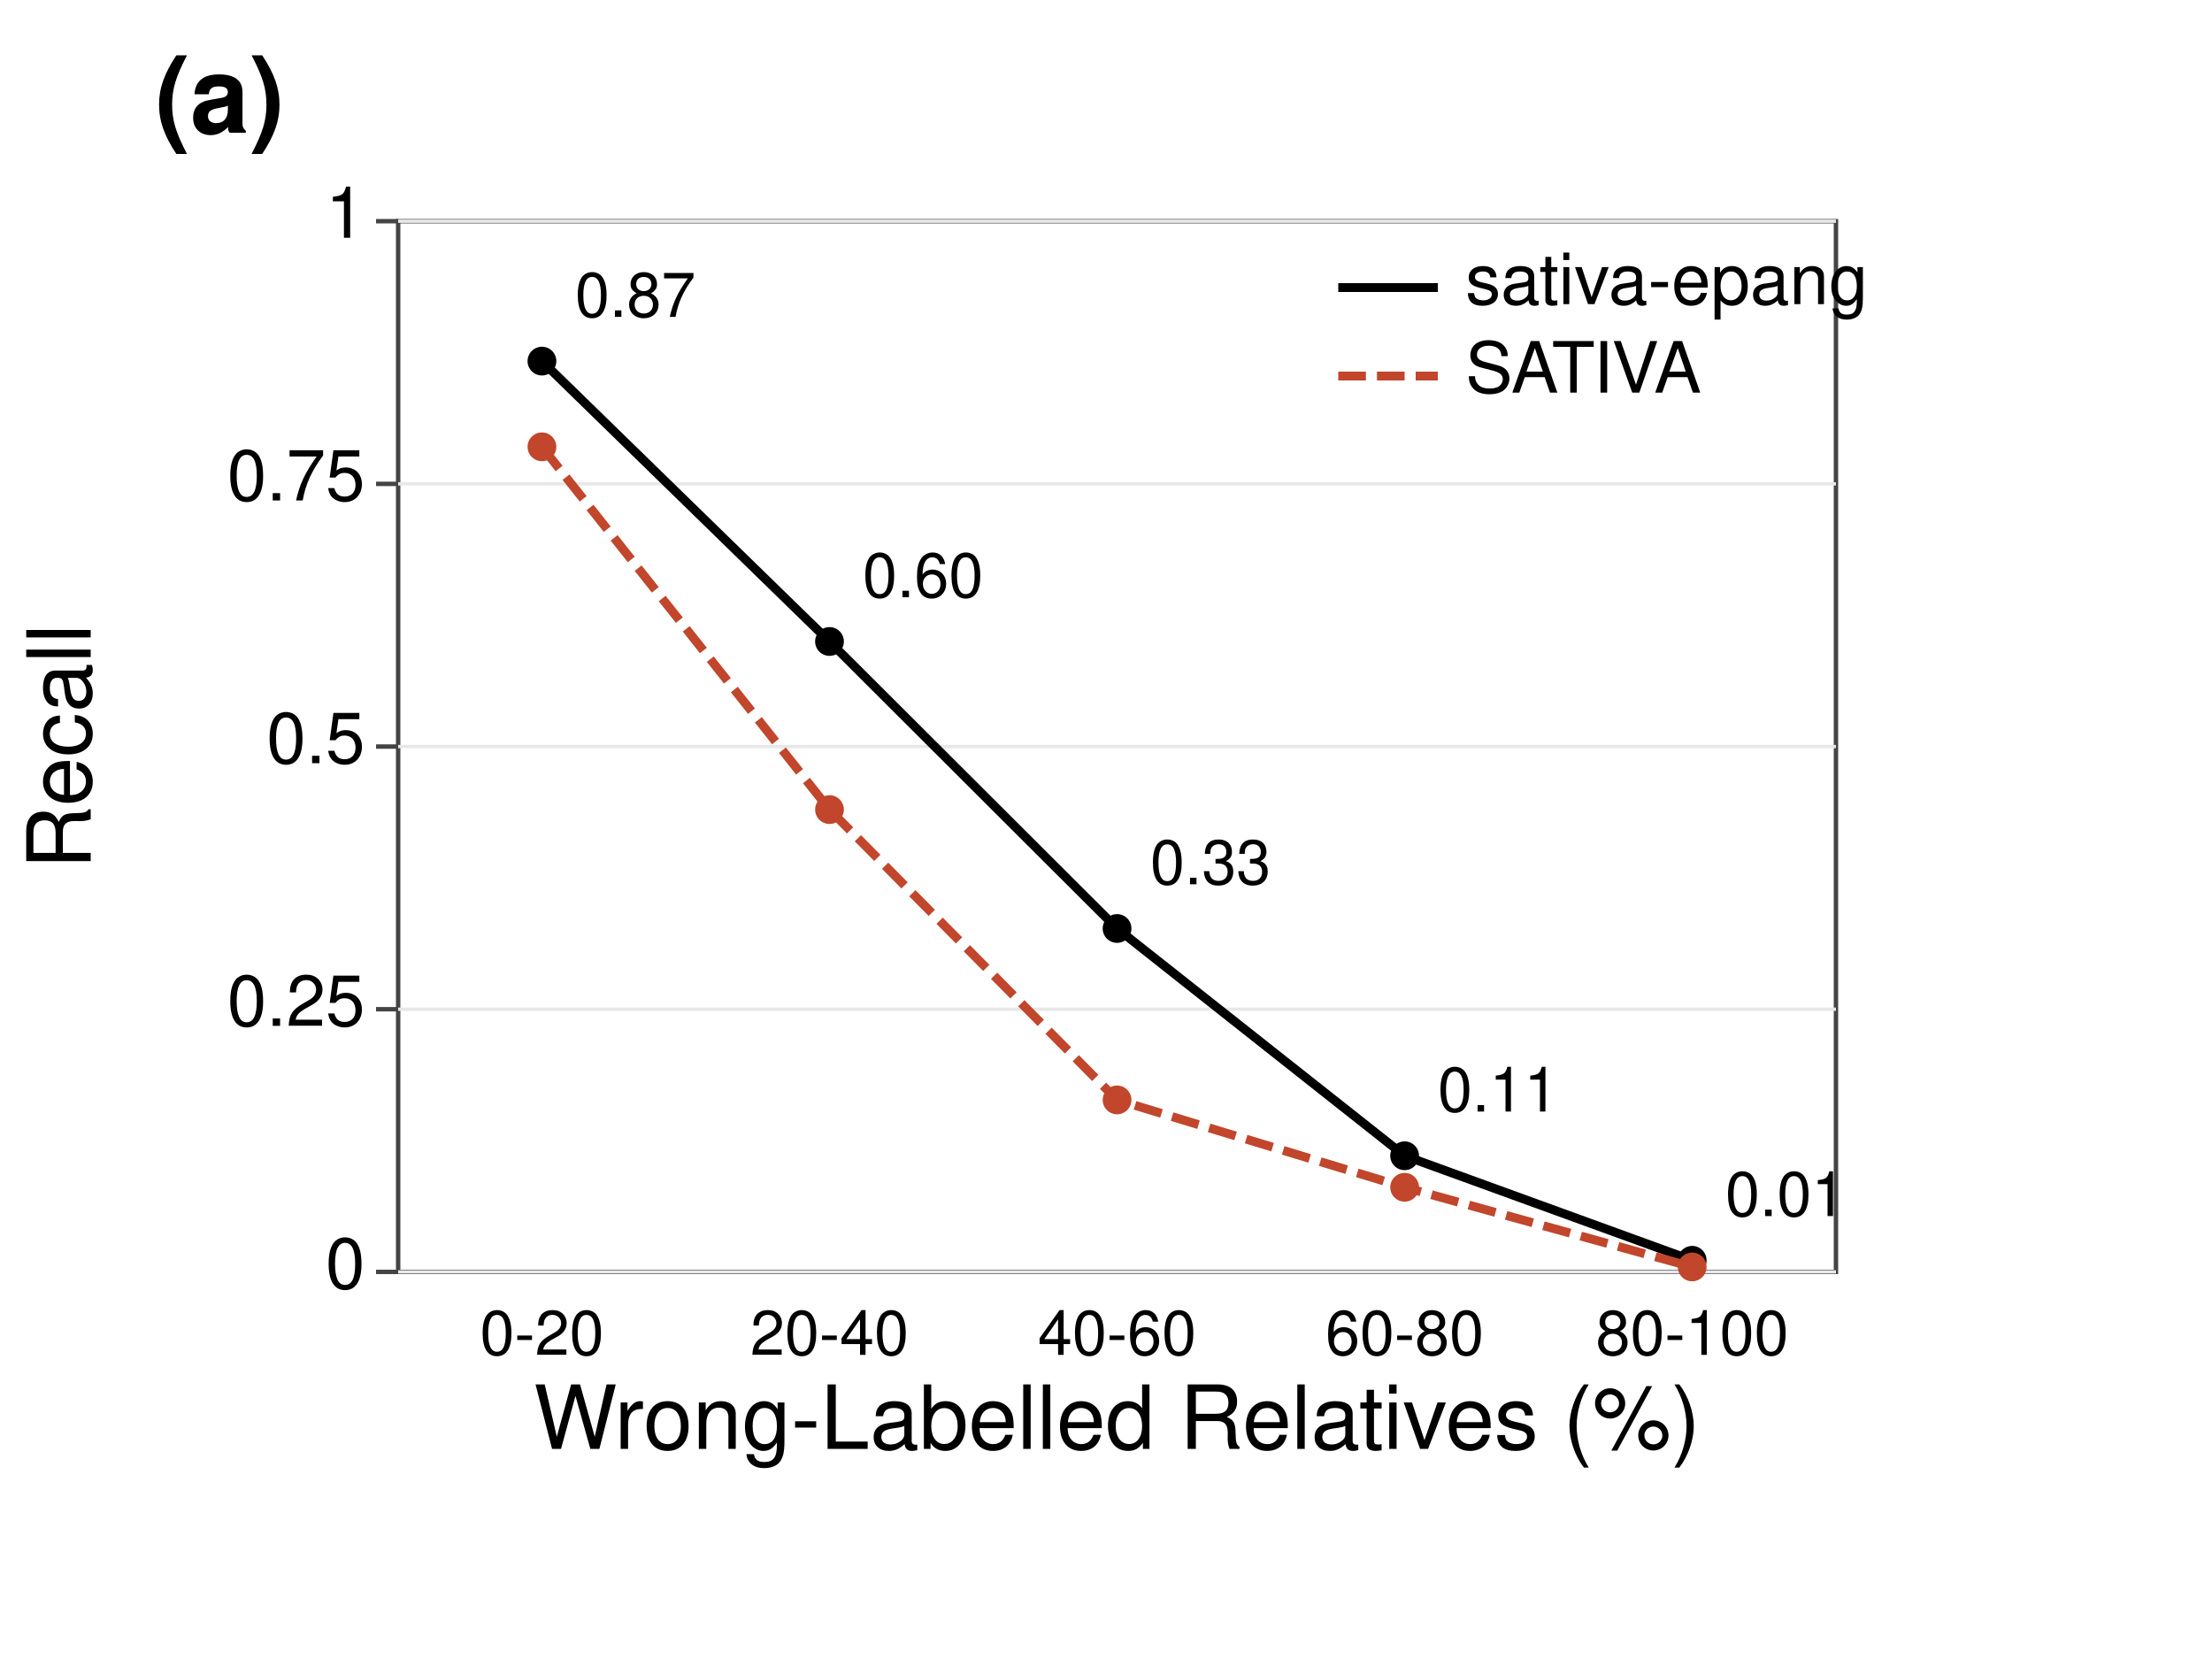
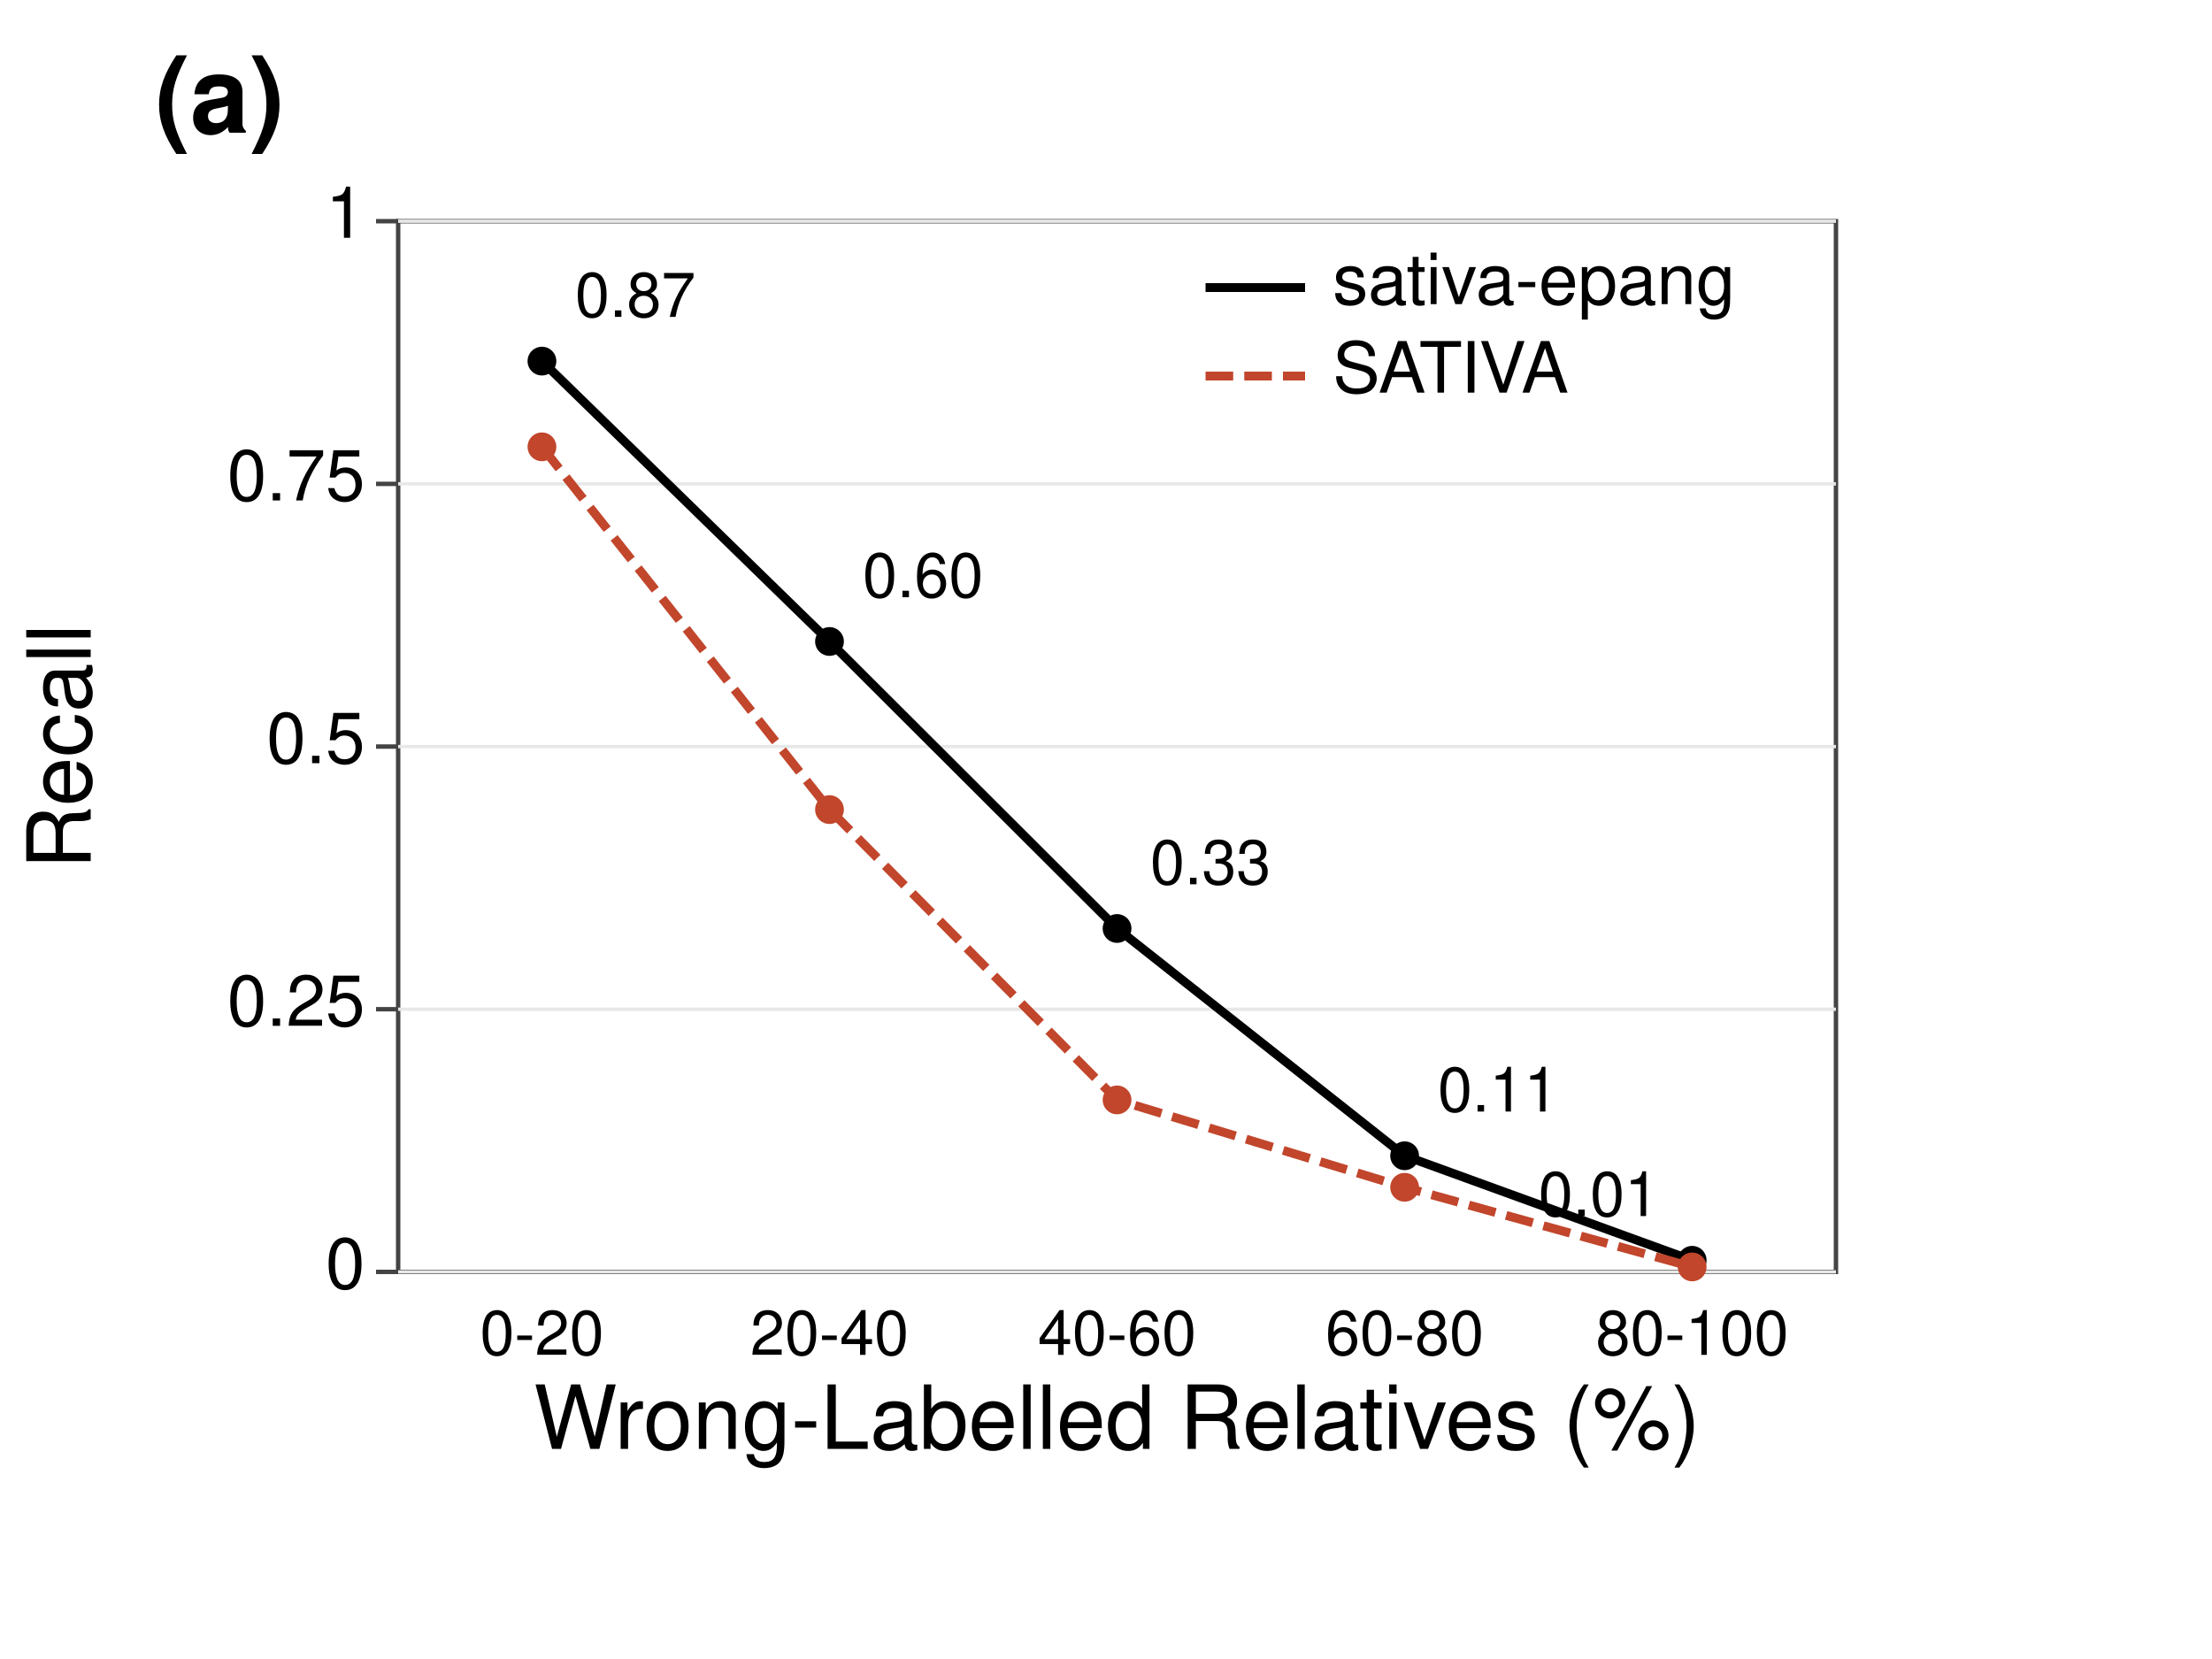
<svg xmlns="http://www.w3.org/2000/svg" width="400" height="300" viewBox="0 0 400 300" font-family="Helvetica,Arial,sans-serif">
  <rect width="400" height="300" fill="#fff" />
  <rect x="72" y="40" width="260" height="190" fill="none" stroke="#444" stroke-width="0.8" />
  <text x="28.0" y="24.0" font-size="19.2" fill="#000" font-weight="bold" text-anchor="start">(a)</text>
  <text x="202.0" y="262.0" font-size="16.0" fill="#000" font-weight="normal" text-anchor="middle">Wrong-Labelled Relatives (%)</text>
  <text x="16.4" y="135.0" font-size="16.0" fill="#000" font-weight="normal" text-anchor="middle" transform="rotate(-90 16.4 135.0)">Recall</text>
  <line x1="72" y1="230.0" x2="332" y2="230.0" stroke="#e8e8e8" stroke-width="0.6" />
  <line x1="68" y1="230.0" x2="72" y2="230.0" stroke="#444" stroke-width="0.8" />
  <text x="66.0" y="233.0" font-size="12.8" fill="#000" font-weight="normal" text-anchor="end">0</text>
  <line x1="72" y1="182.5" x2="332" y2="182.5" stroke="#e8e8e8" stroke-width="0.6" />
  <line x1="68" y1="182.5" x2="72" y2="182.5" stroke="#444" stroke-width="0.8" />
  <text x="66.0" y="185.5" font-size="12.8" fill="#000" font-weight="normal" text-anchor="end">0.25</text>
  <line x1="72" y1="135.0" x2="332" y2="135.0" stroke="#e8e8e8" stroke-width="0.6" />
  <line x1="68" y1="135.0" x2="72" y2="135.0" stroke="#444" stroke-width="0.8" />
  <text x="66.0" y="138.0" font-size="12.8" fill="#000" font-weight="normal" text-anchor="end">0.5</text>
  <line x1="72" y1="87.5" x2="332" y2="87.5" stroke="#e8e8e8" stroke-width="0.6" />
  <line x1="68" y1="87.5" x2="72" y2="87.5" stroke="#444" stroke-width="0.8" />
  <text x="66.0" y="90.5" font-size="12.8" fill="#000" font-weight="normal" text-anchor="end">0.75</text>
  <line x1="72" y1="40.0" x2="332" y2="40.0" stroke="#e8e8e8" stroke-width="0.6" />
  <line x1="68" y1="40.0" x2="72" y2="40.0" stroke="#444" stroke-width="0.8" />
  <text x="66.0" y="43.0" font-size="12.8" fill="#000" font-weight="normal" text-anchor="end">1</text>
  <path d="M98.0,65.3 L150.0,116.0 L202.0,167.9 L254.0,209.0 L306.0,227.9" fill="none" stroke="#000000" stroke-width="1.6" />
  <circle cx="98.0" cy="65.3" r="2.6" fill="#000000" />
  <circle cx="150.0" cy="116.0" r="2.6" fill="#000000" />
  <circle cx="202.0" cy="167.9" r="2.6" fill="#000000" />
  <circle cx="254.0" cy="209.0" r="2.6" fill="#000000" />
  <circle cx="306.0" cy="227.9" r="2.6" fill="#000000" />
  <text x="104.0" y="57.3" font-size="11.2" fill="#000000" font-weight="normal" text-anchor="start">0.87</text>
  <text x="156.0" y="108.0" font-size="11.2" fill="#000000" font-weight="normal" text-anchor="start">0.60</text>
  <text x="208.0" y="159.9" font-size="11.2" fill="#000000" font-weight="normal" text-anchor="start">0.33</text>
  <text x="260.0" y="201.0" font-size="11.2" fill="#000000" font-weight="normal" text-anchor="start">0.11</text>
-   <text x="312.0" y="219.9" font-size="11.2" fill="#000000" font-weight="normal" text-anchor="start">0.01</text>
+   <text x="300.0" y="219.9" font-size="11.2" fill="#000000" font-weight="normal" text-anchor="end">0.01</text>
  <path d="M98.0,80.8 L150.0,146.4 L202.0,198.9 L254.0,214.7 L306.0,229.1" fill="none" stroke="#c1462c" stroke-width="1.6" stroke-dasharray="5 2" />
  <circle cx="98.0" cy="80.8" r="2.6" fill="#c1462c" />
  <circle cx="150.0" cy="146.4" r="2.6" fill="#c1462c" />
  <circle cx="202.0" cy="198.9" r="2.6" fill="#c1462c" />
  <circle cx="254.0" cy="214.7" r="2.6" fill="#c1462c" />
  <circle cx="306.0" cy="229.1" r="2.6" fill="#c1462c" />
  <text x="98.0" y="245.0" font-size="11.2" fill="#000" font-weight="normal" text-anchor="middle">0-20</text>
  <text x="150.0" y="245.0" font-size="11.2" fill="#000" font-weight="normal" text-anchor="middle">20-40</text>
  <text x="202.0" y="245.0" font-size="11.2" fill="#000" font-weight="normal" text-anchor="middle">40-60</text>
  <text x="254.0" y="245.0" font-size="11.2" fill="#000" font-weight="normal" text-anchor="middle">60-80</text>
  <text x="306.0" y="245.0" font-size="11.2" fill="#000" font-weight="normal" text-anchor="middle">80-100</text>
-   <line x1="242" y1="52.0" x2="260" y2="52.0" stroke="#000000" stroke-width="1.6" />
-   <text x="265.0" y="55.0" font-size="12.8" fill="#000" font-weight="normal" text-anchor="start">sativa-epang</text>
-   <line x1="242" y1="68.0" x2="260" y2="68.0" stroke="#c1462c" stroke-width="1.6" stroke-dasharray="5 2" />
-   <text x="265.0" y="71.0" font-size="12.8" fill="#000" font-weight="normal" text-anchor="start">SATIVA</text>
+   <line x1="218" y1="52.0" x2="236" y2="52.0" stroke="#000000" stroke-width="1.6" />
+   <text x="241.0" y="55.0" font-size="12.8" fill="#000" font-weight="normal" text-anchor="start">sativa-epang</text>
+   <line x1="218" y1="68.0" x2="236" y2="68.0" stroke="#c1462c" stroke-width="1.6" stroke-dasharray="5 2" />
+   <text x="241.0" y="71.0" font-size="12.8" fill="#000" font-weight="normal" text-anchor="start">SATIVA</text>
</svg>
